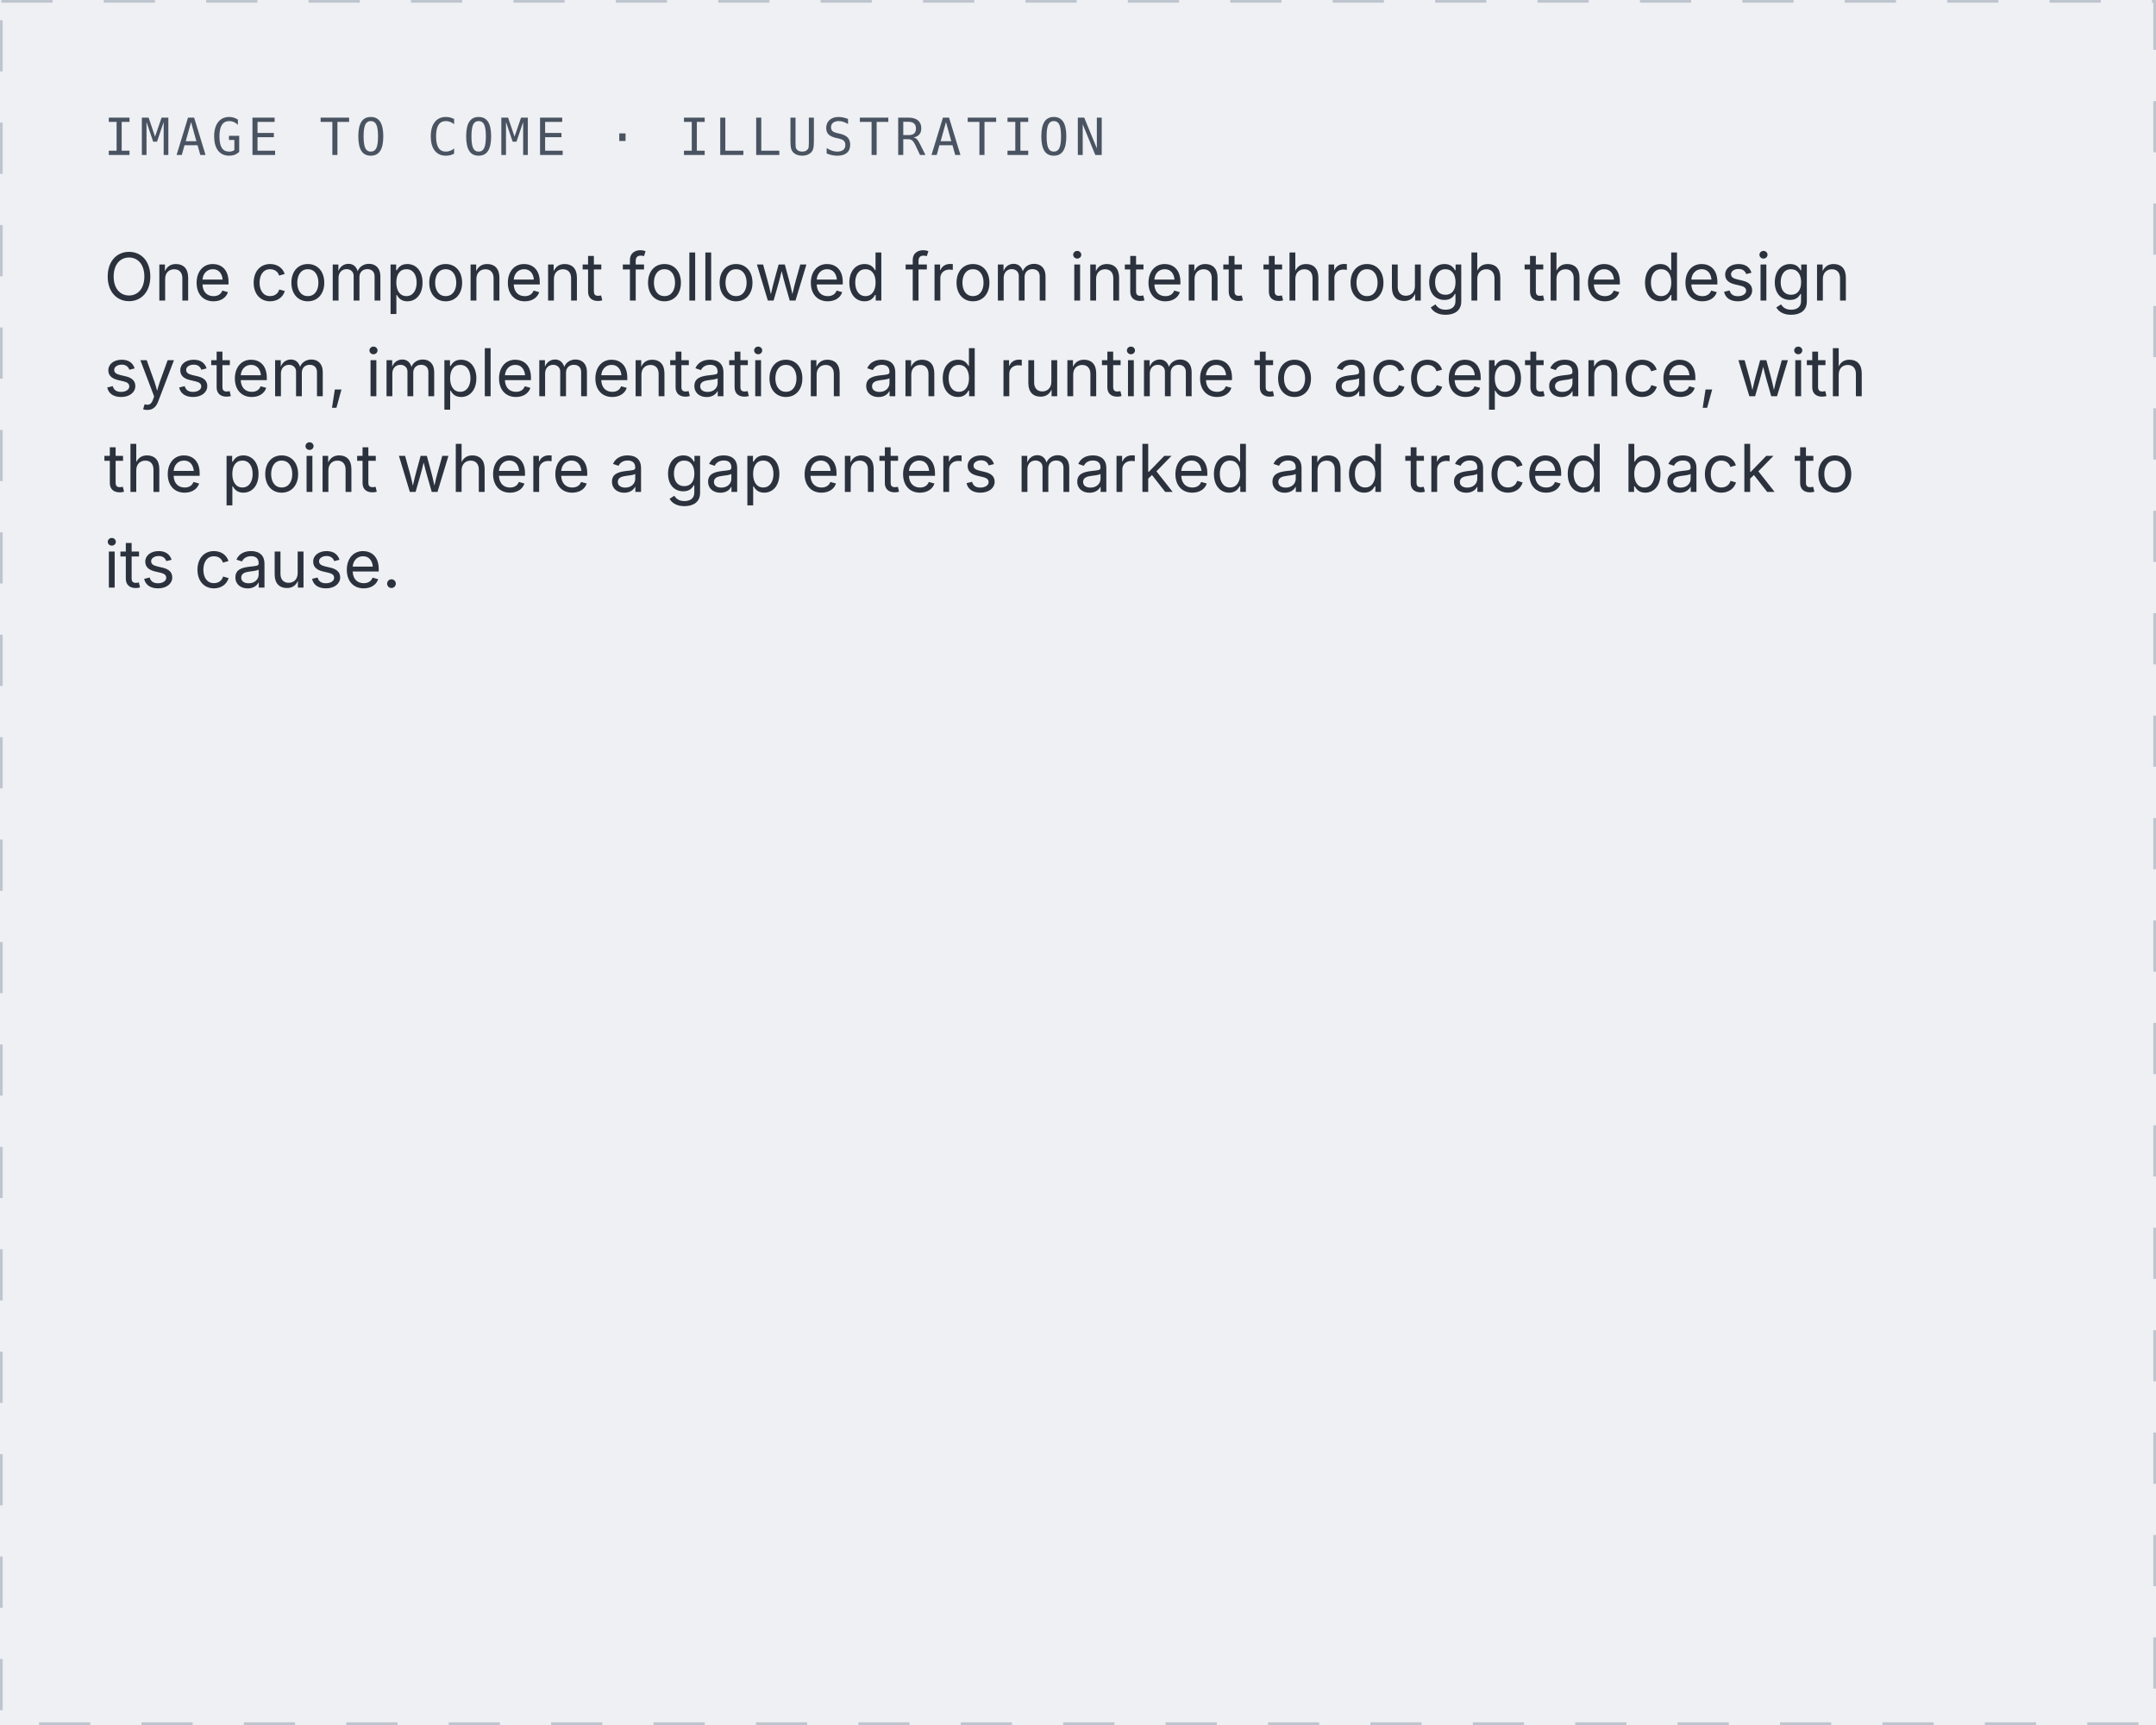
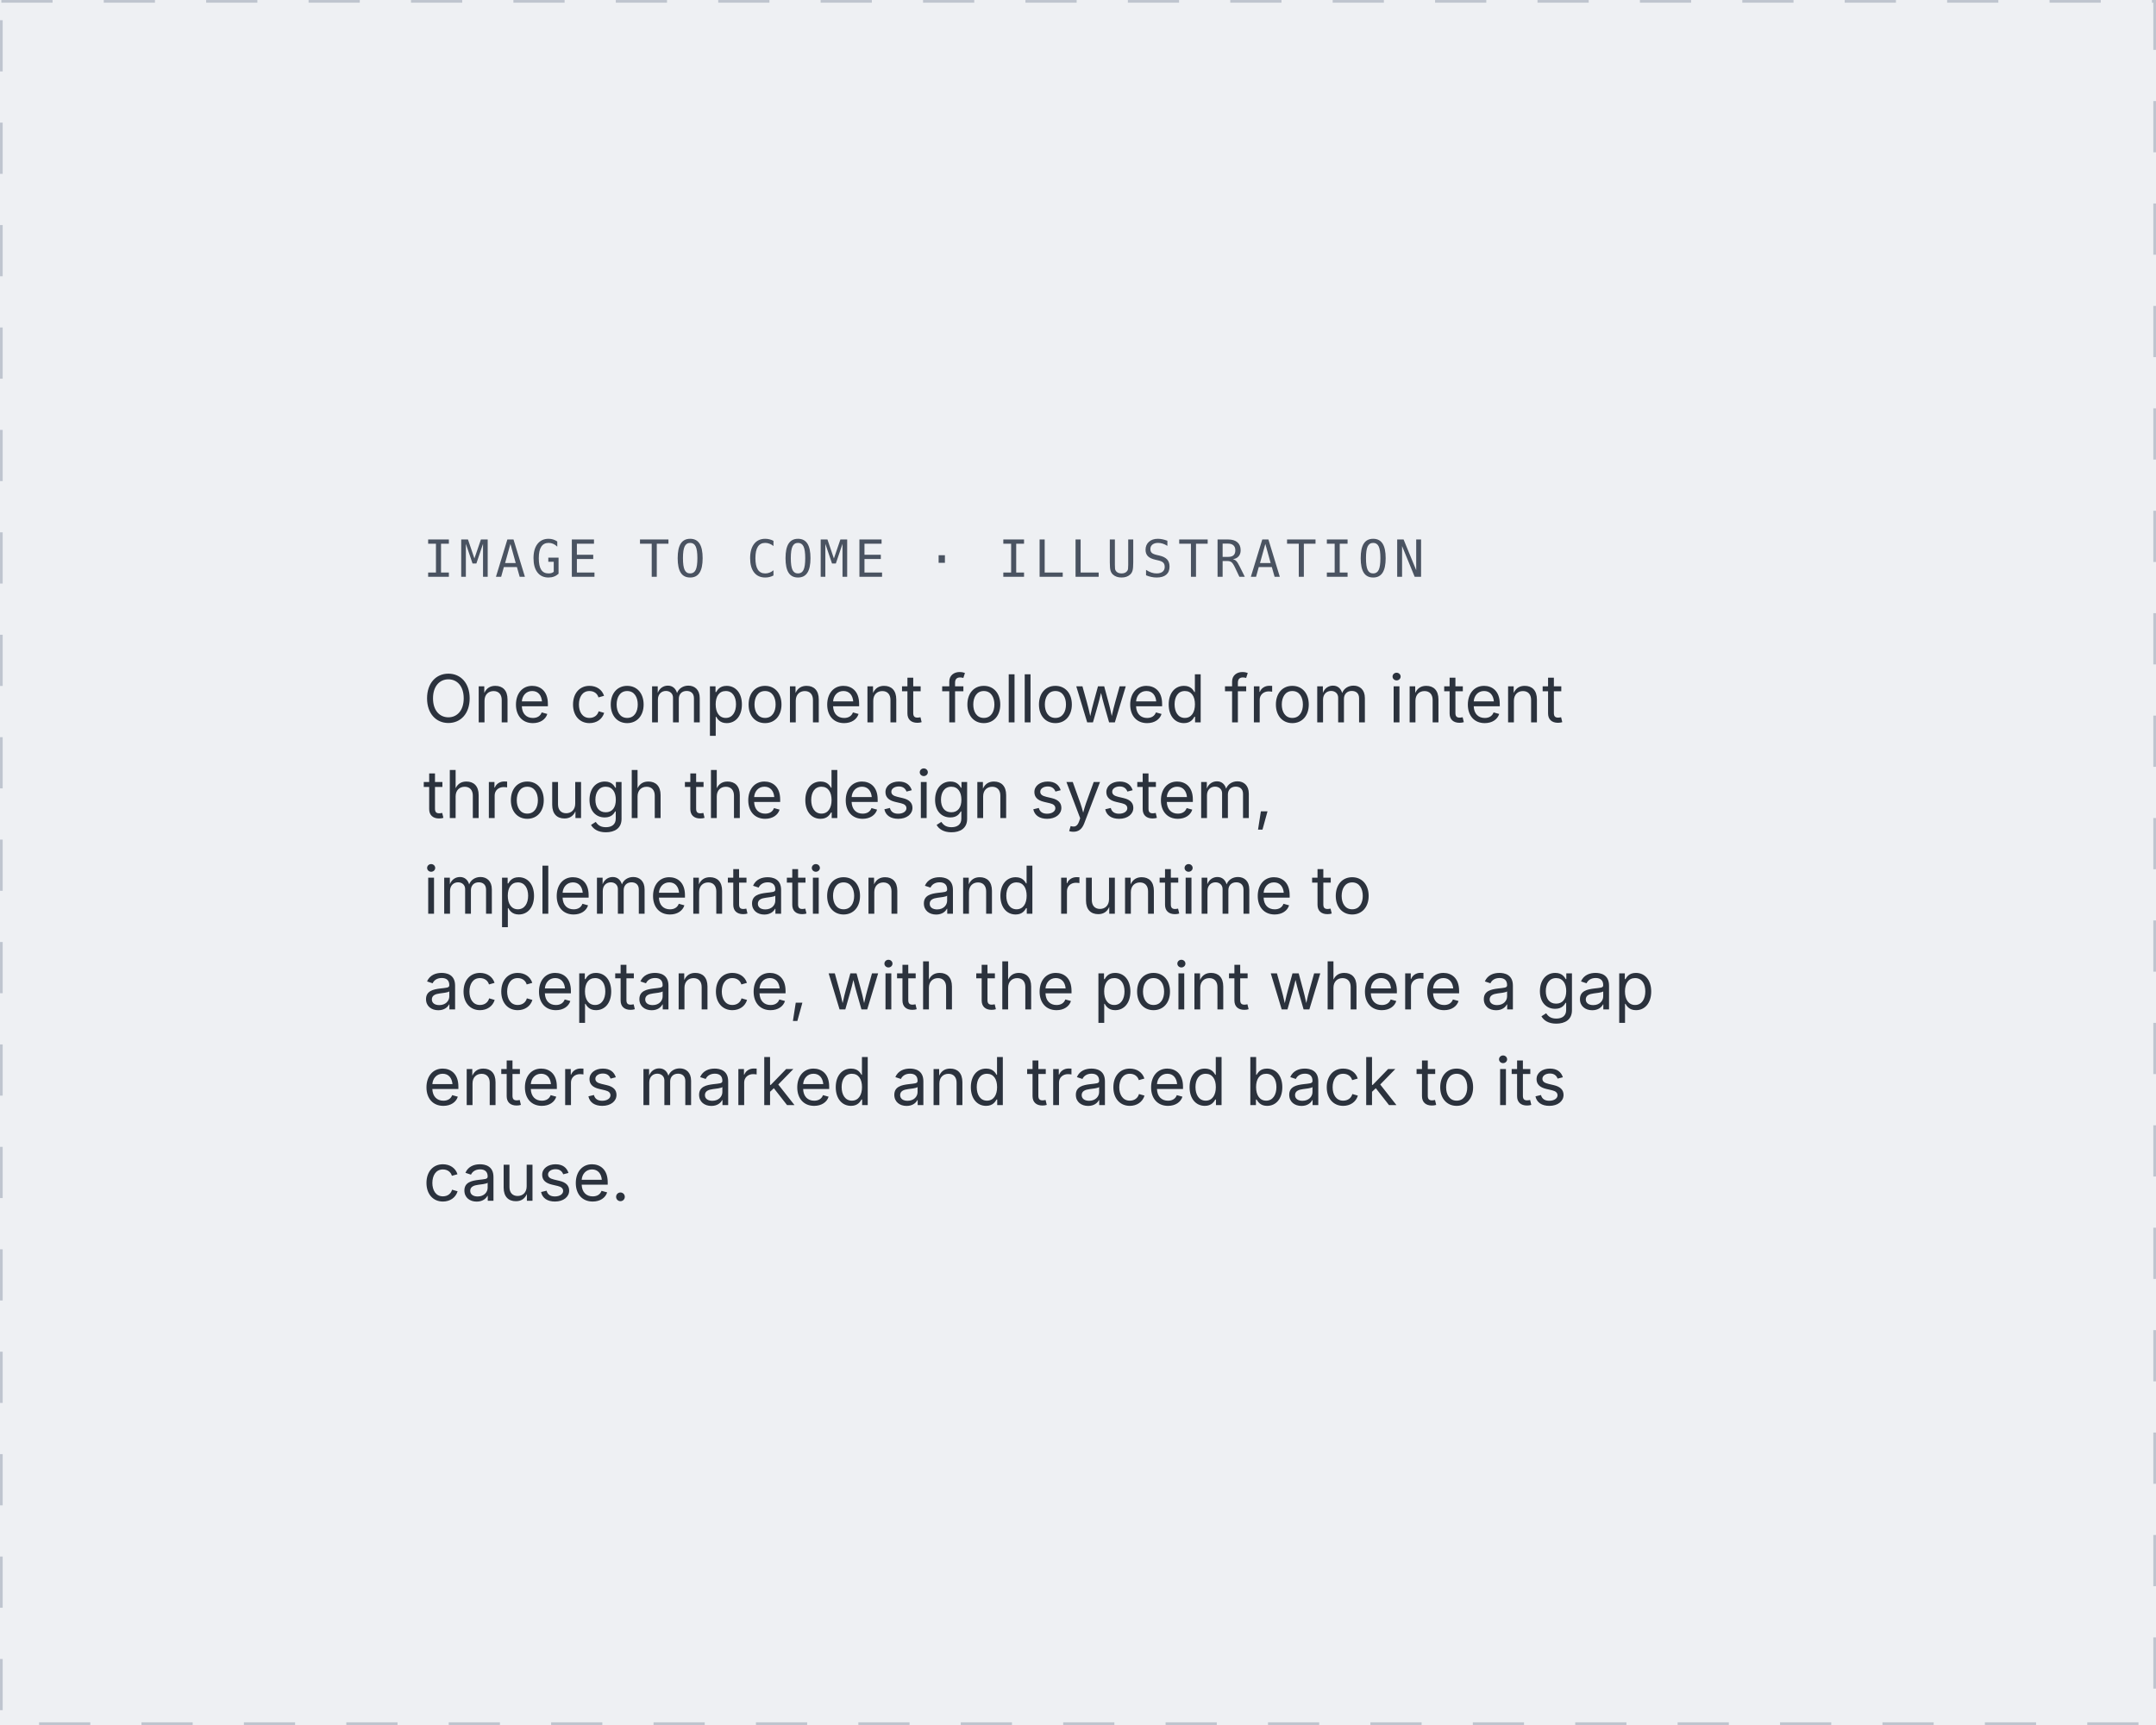
<svg xmlns="http://www.w3.org/2000/svg" viewBox="0 0 1600 1280" width="1600" height="1280" role="img" aria-label="Image to come · illustration">
  <rect width="1600" height="1280" fill="#EEF0F3" />
  <rect x="1" y="1" width="1598" height="1278" fill="none" stroke="#BFC5CF" stroke-width="2" stroke-dasharray="38 38" />
-   <text x="77" y="115" font-family="ui-monospace, Menlo, Consolas, monospace" font-size="38" letter-spacing="3.8" fill="#4A5361">IMAGE TO COME · ILLUSTRATION</text>
-   <text x="77" y="223" font-family="system-ui, -apple-system, Segoe UI, sans-serif" font-size="49" fill="#2B323D">
-     <tspan x="77" dy="0">One component followed from intent through the design</tspan>
-     <tspan x="77" dy="71">system, implementation and runtime to acceptance, with</tspan>
-     <tspan x="77" dy="71">the point where a gap enters marked and traced back to</tspan>
-     <tspan x="77" dy="71">its cause.</tspan>
+   <text x="314" y="428" font-family="ui-monospace, Menlo, Consolas, monospace" font-size="38" letter-spacing="3.8" fill="#4A5361">IMAGE TO COME · ILLUSTRATION</text>
+   <text x="314" y="536" font-family="system-ui, -apple-system, Segoe UI, sans-serif" font-size="49" fill="#2B323D">
+     <tspan x="314" dy="0">One component followed from intent</tspan>
+     <tspan x="314" dy="71">through the design system,</tspan>
+     <tspan x="314" dy="71">implementation and runtime to</tspan>
+     <tspan x="314" dy="71">acceptance, with the point where a gap</tspan>
+     <tspan x="314" dy="71">enters marked and traced back to its</tspan>
+     <tspan x="314" dy="71">cause.</tspan>
  </text>
</svg>
